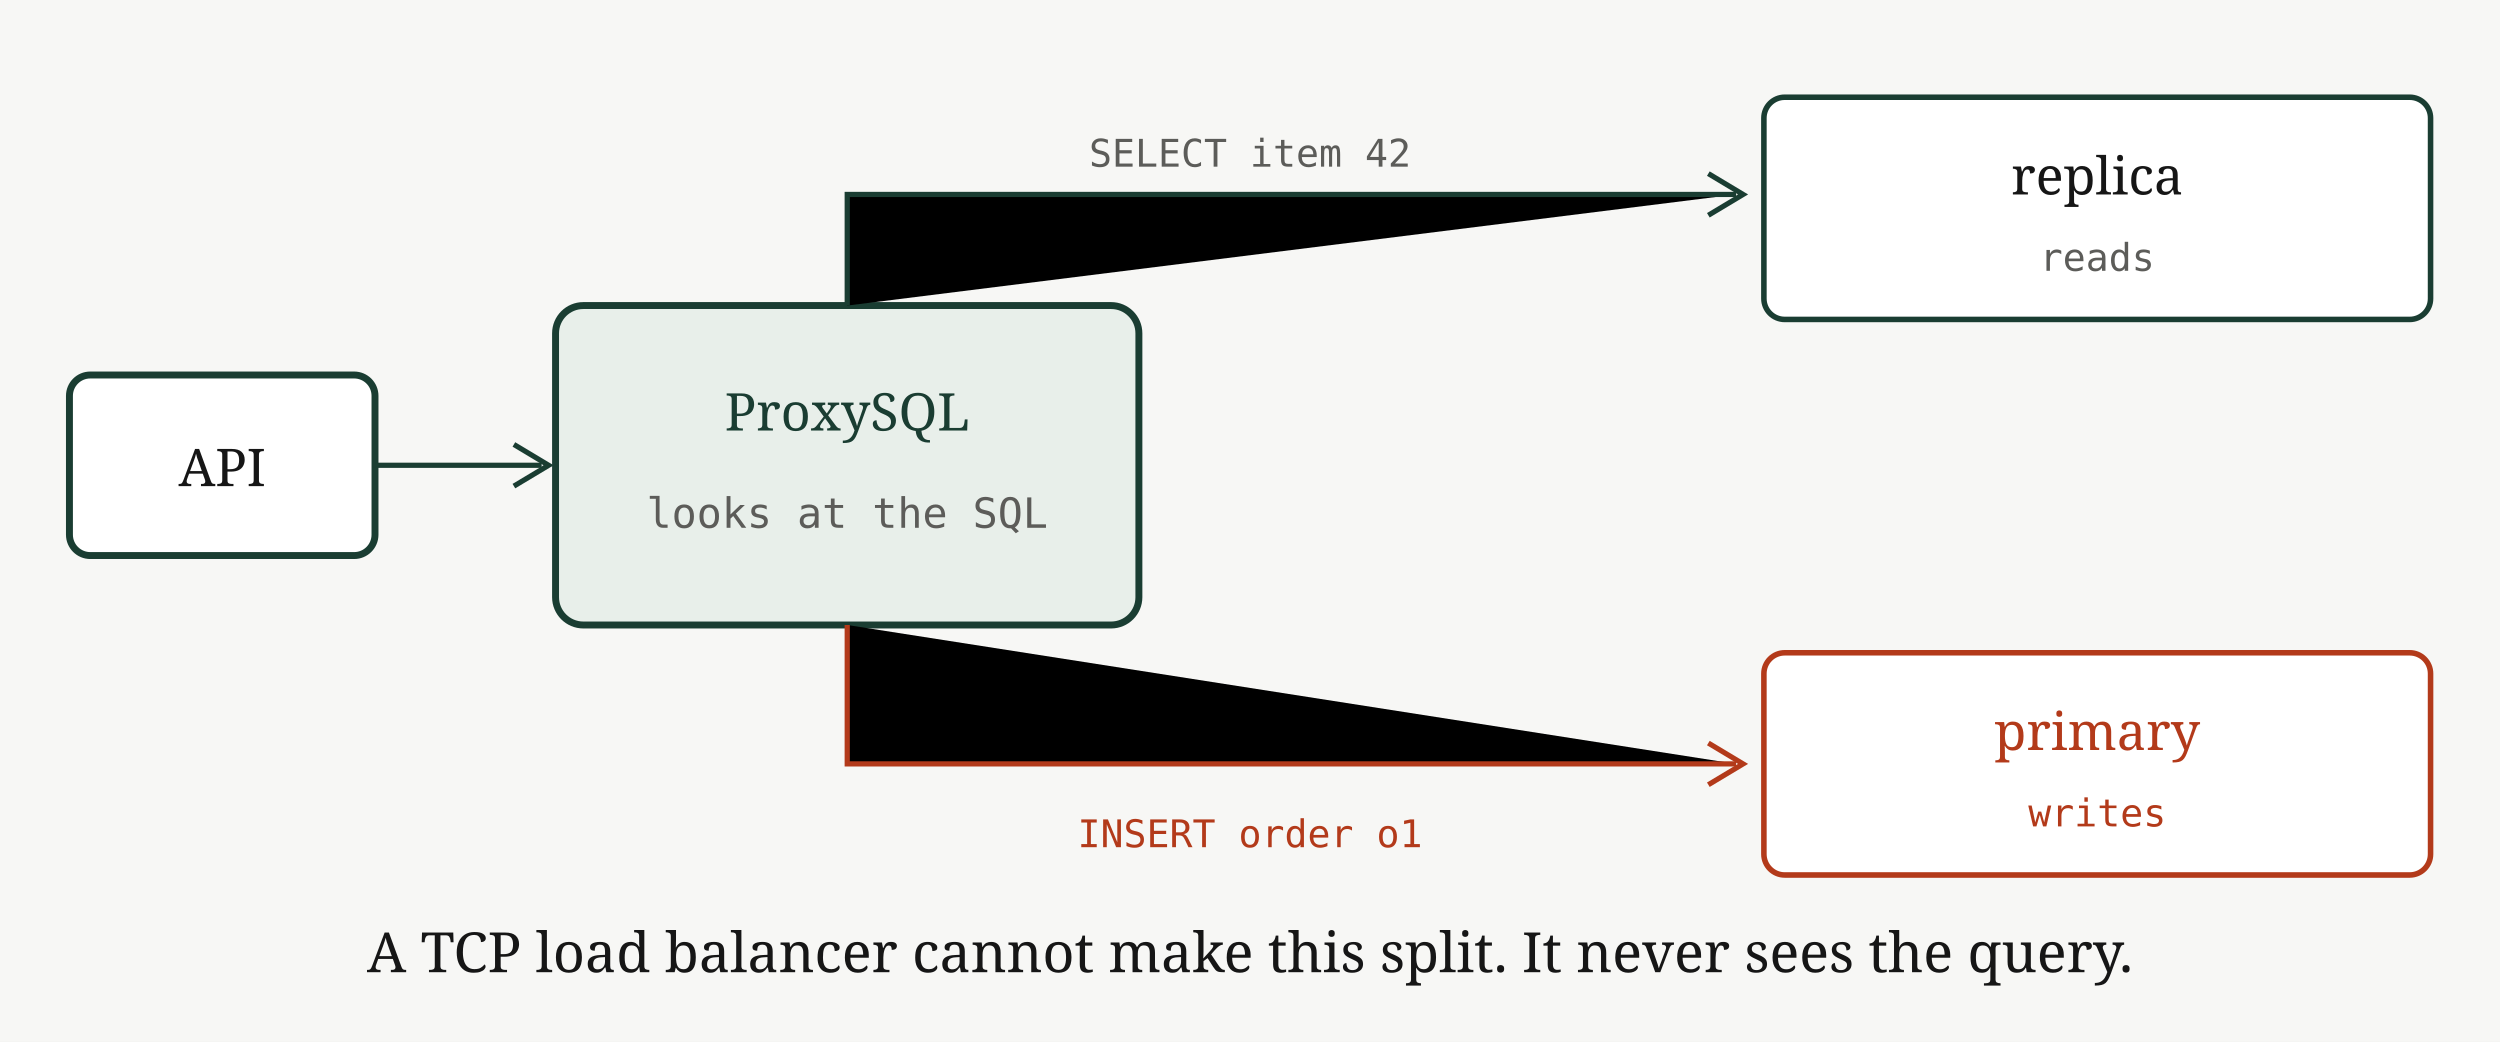
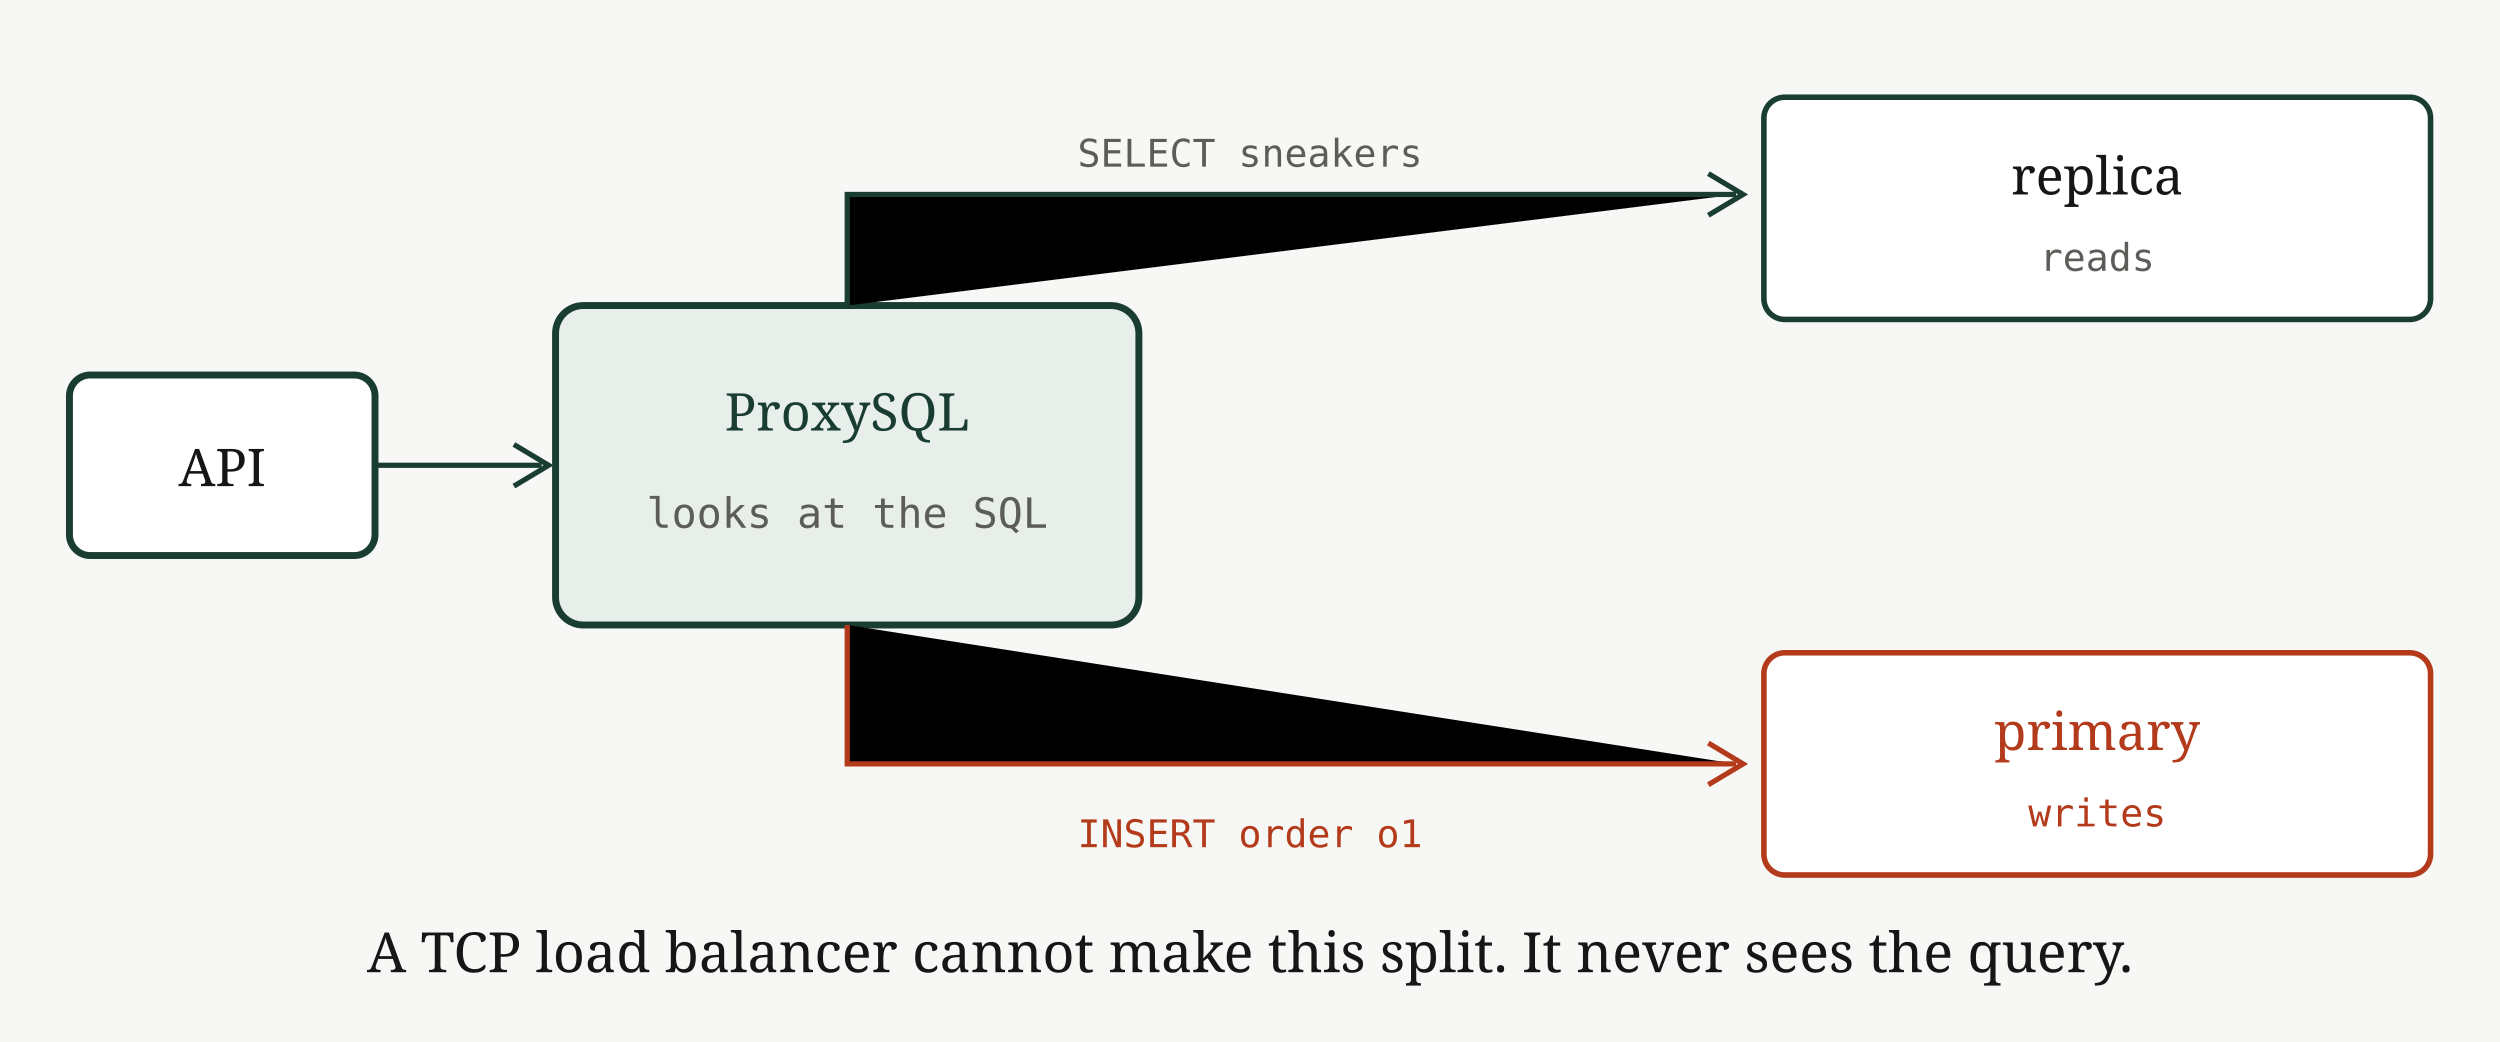
<svg xmlns="http://www.w3.org/2000/svg" viewBox="0 0 720 300" width="720" height="300" role="img">
  <style>
@media (prefers-reduced-motion: reduce) {
  animate, animateMotion, animateTransform { display: none !important; }
  [opacity="0"] { opacity: 1 !important; }
}
</style>
  <rect width="720" height="300" fill="#F7F7F5" />
  <rect x="20" y="108" width="88" height="52" rx="6" fill="#FFFFFF" stroke="#1A3D32" stroke-width="2" />
  <text x="64" y="140" text-anchor="middle" font-family="Georgia, serif" font-size="15" fill="#161616">API</text>
  <path d="M108 134 H156" stroke="#1A3D32" stroke-width="1.5" />
  <path d="M148 128 L158 134 L148 140" fill="none" stroke="#1A3D32" stroke-width="1.5" />
  <rect x="160" y="88" width="168" height="92" rx="8" fill="#E8EFEA" stroke="#1A3D32" stroke-width="2" />
  <text x="244" y="124" text-anchor="middle" font-family="Georgia, serif" font-size="15" fill="#1A3D32">ProxySQL</text>
  <text x="244" y="152" text-anchor="middle" font-family="ui-monospace, monospace" font-size="12" fill="#5C5C59">looks at the SQL</text>
  <g>
    <animate attributeName="opacity" values="0.25;1;1;0.25" keyTimes="0;0.15;0.45;1" dur="5s" repeatCount="indefinite" />
    <path d="M244 88 V56 H500" stroke="#1A3D32" stroke-width="1.5" />
    <path d="M492 50 L502 56 L492 62" fill="none" stroke="#1A3D32" stroke-width="1.5" />
-     <text x="360" y="48" text-anchor="middle" font-family="ui-monospace, monospace" font-size="11" fill="#5C5C59">SELECT item 42</text>
+     <text x="360" y="48" text-anchor="middle" font-family="ui-monospace, monospace" font-size="11" fill="#5C5C59">SELECT sneakers</text>
    <rect x="508" y="28" width="192" height="64" rx="6" fill="#FFFFFF" stroke="#1A3D32" stroke-width="1.6" />
    <text x="604" y="56" text-anchor="middle" font-family="Georgia, serif" font-size="15" fill="#161616">replica</text>
    <text x="604" y="78" text-anchor="middle" font-family="ui-monospace, monospace" font-size="11" fill="#5C5C59">reads</text>
  </g>
  <g>
    <animate attributeName="opacity" values="0.25;0.25;1;1" keyTimes="0;0.45;0.6;1" dur="5s" repeatCount="indefinite" />
    <path d="M244 180 V220 H500" stroke="#B33A1A" stroke-width="1.5" />
    <path d="M492 214 L502 220 L492 226" fill="none" stroke="#B33A1A" stroke-width="1.5" />
    <text x="360" y="244" text-anchor="middle" font-family="ui-monospace, monospace" font-size="11" fill="#B33A1A">INSERT order o1</text>
    <rect x="508" y="188" width="192" height="64" rx="6" fill="#FFFFFF" stroke="#B33A1A" stroke-width="1.6" />
    <text x="604" y="216" text-anchor="middle" font-family="Georgia, serif" font-size="15" fill="#B33A1A">primary</text>
    <text x="604" y="238" text-anchor="middle" font-family="ui-monospace, monospace" font-size="11" fill="#B33A1A">writes</text>
  </g>
  <text x="360" y="280" text-anchor="middle" font-family="Georgia, serif" font-size="16" fill="#161616">A TCP load balancer cannot make this split. It never sees the query.</text>
</svg>
